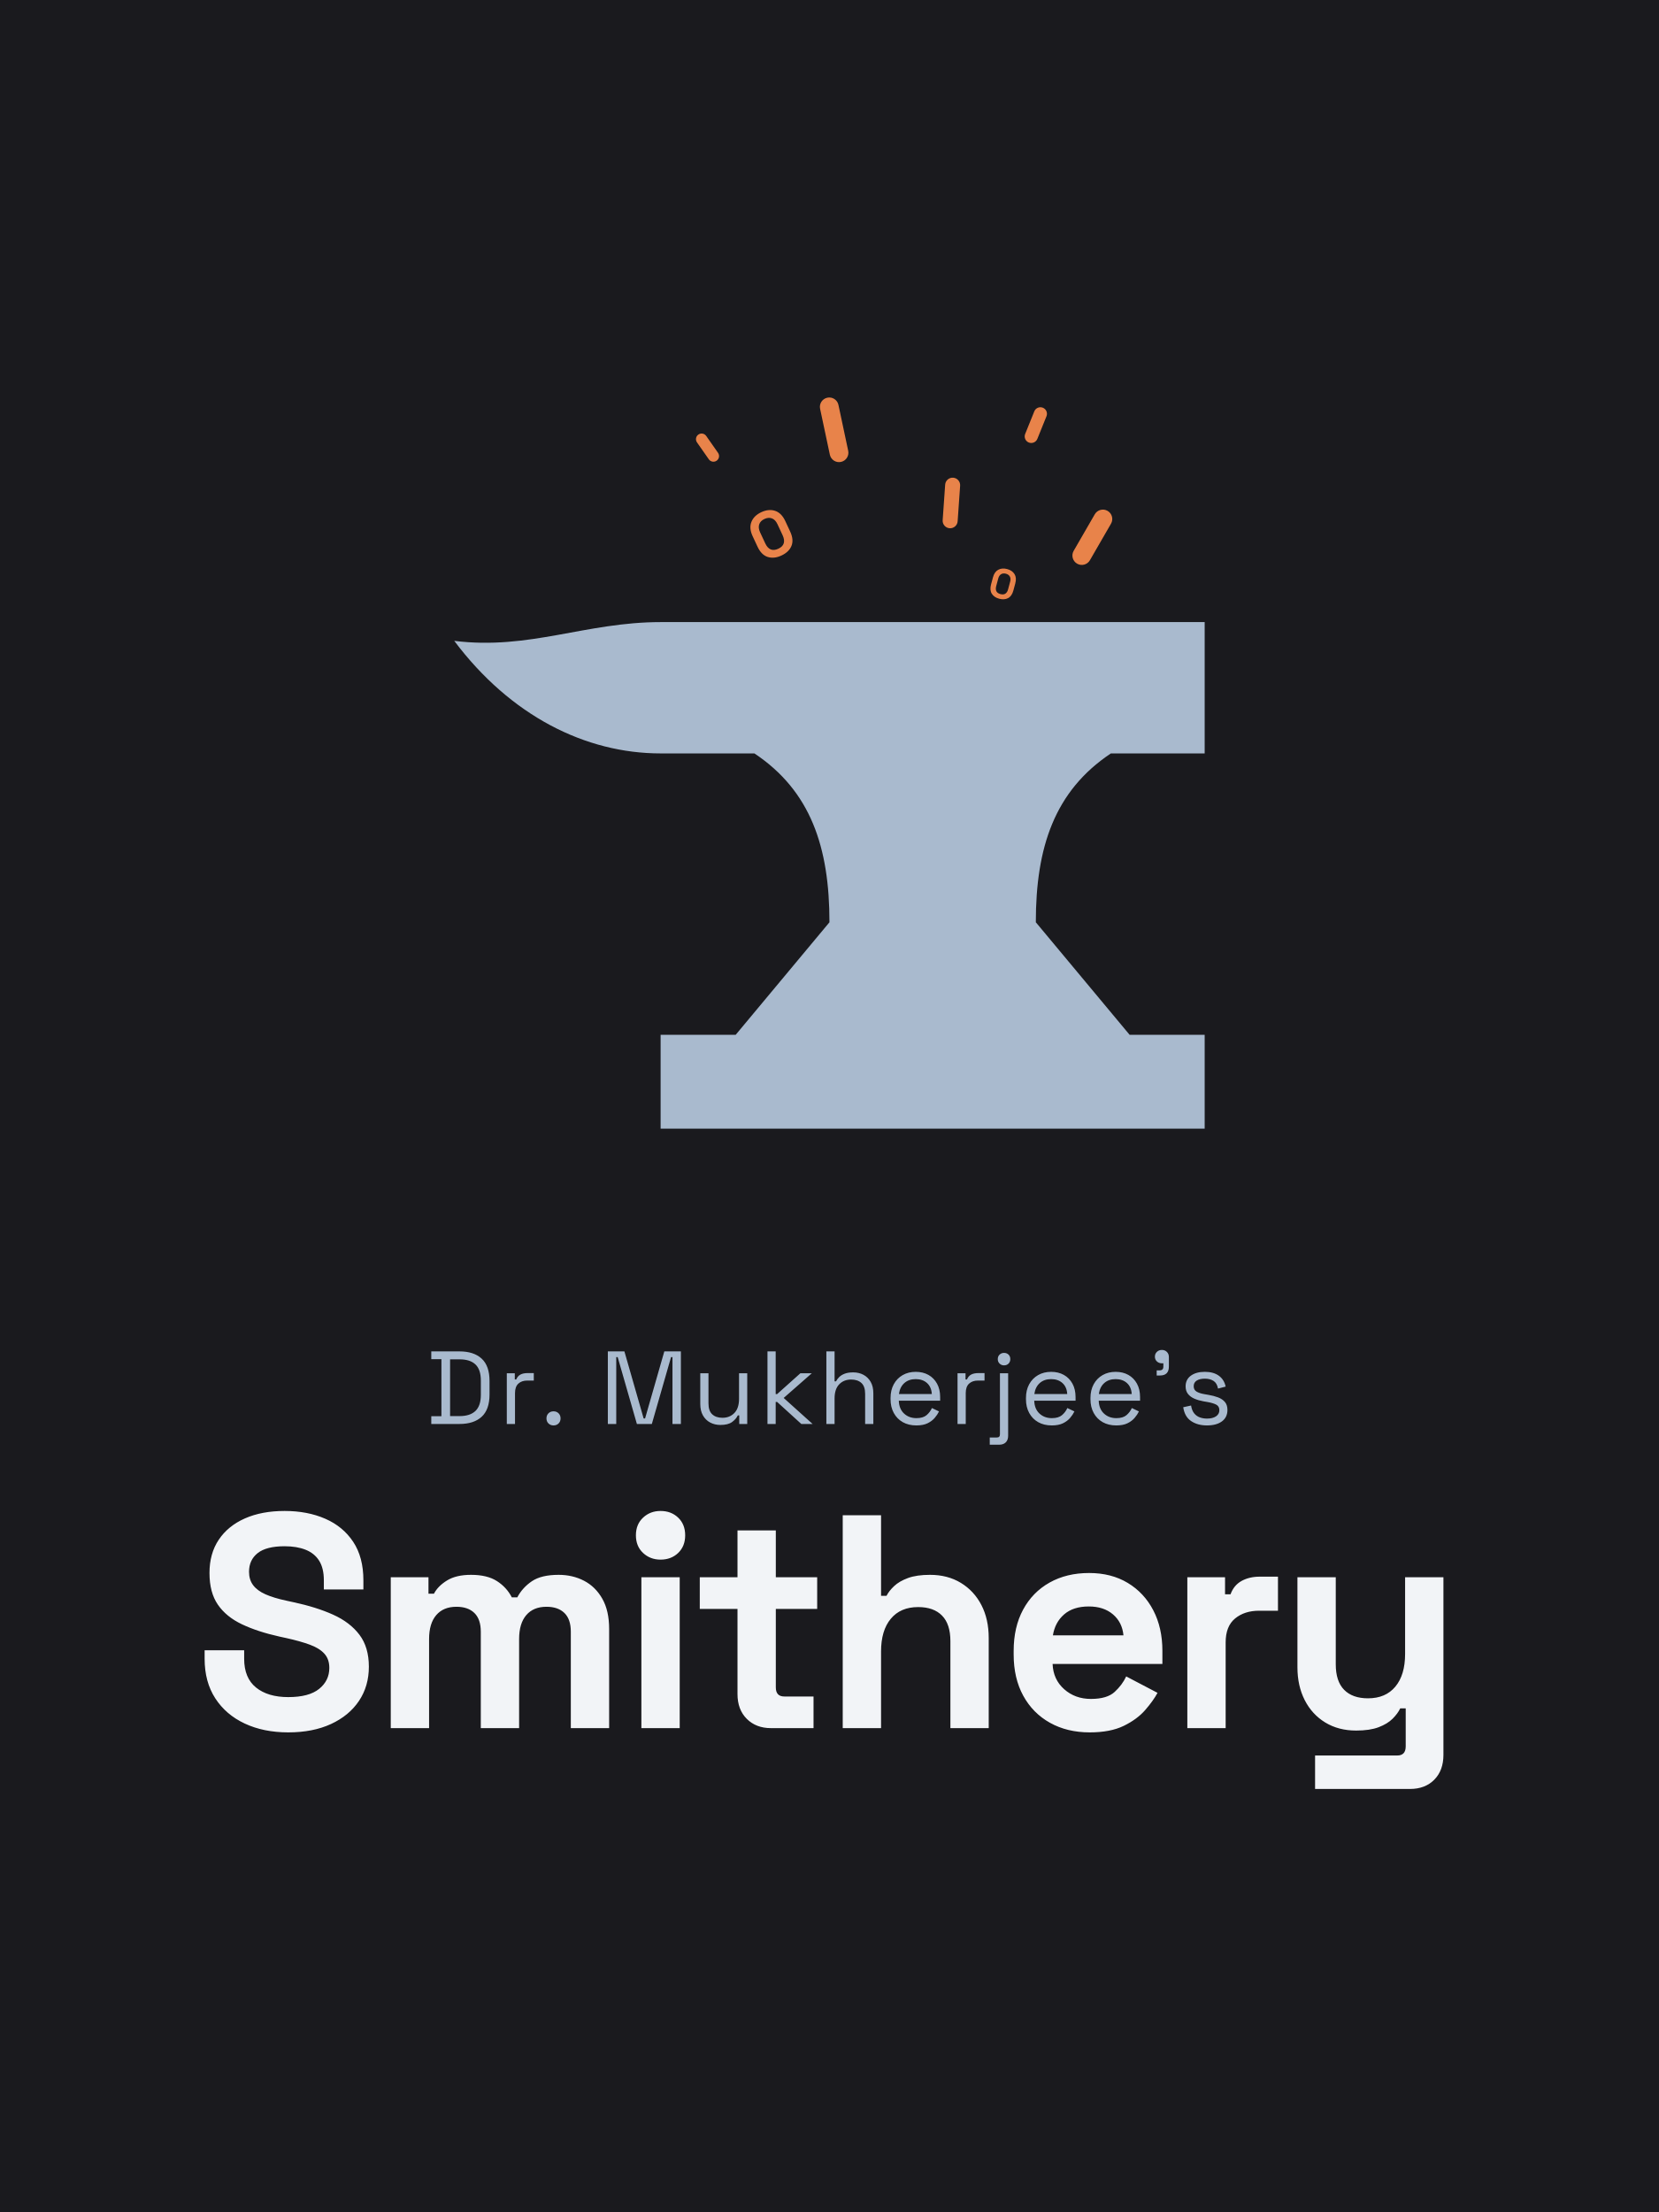
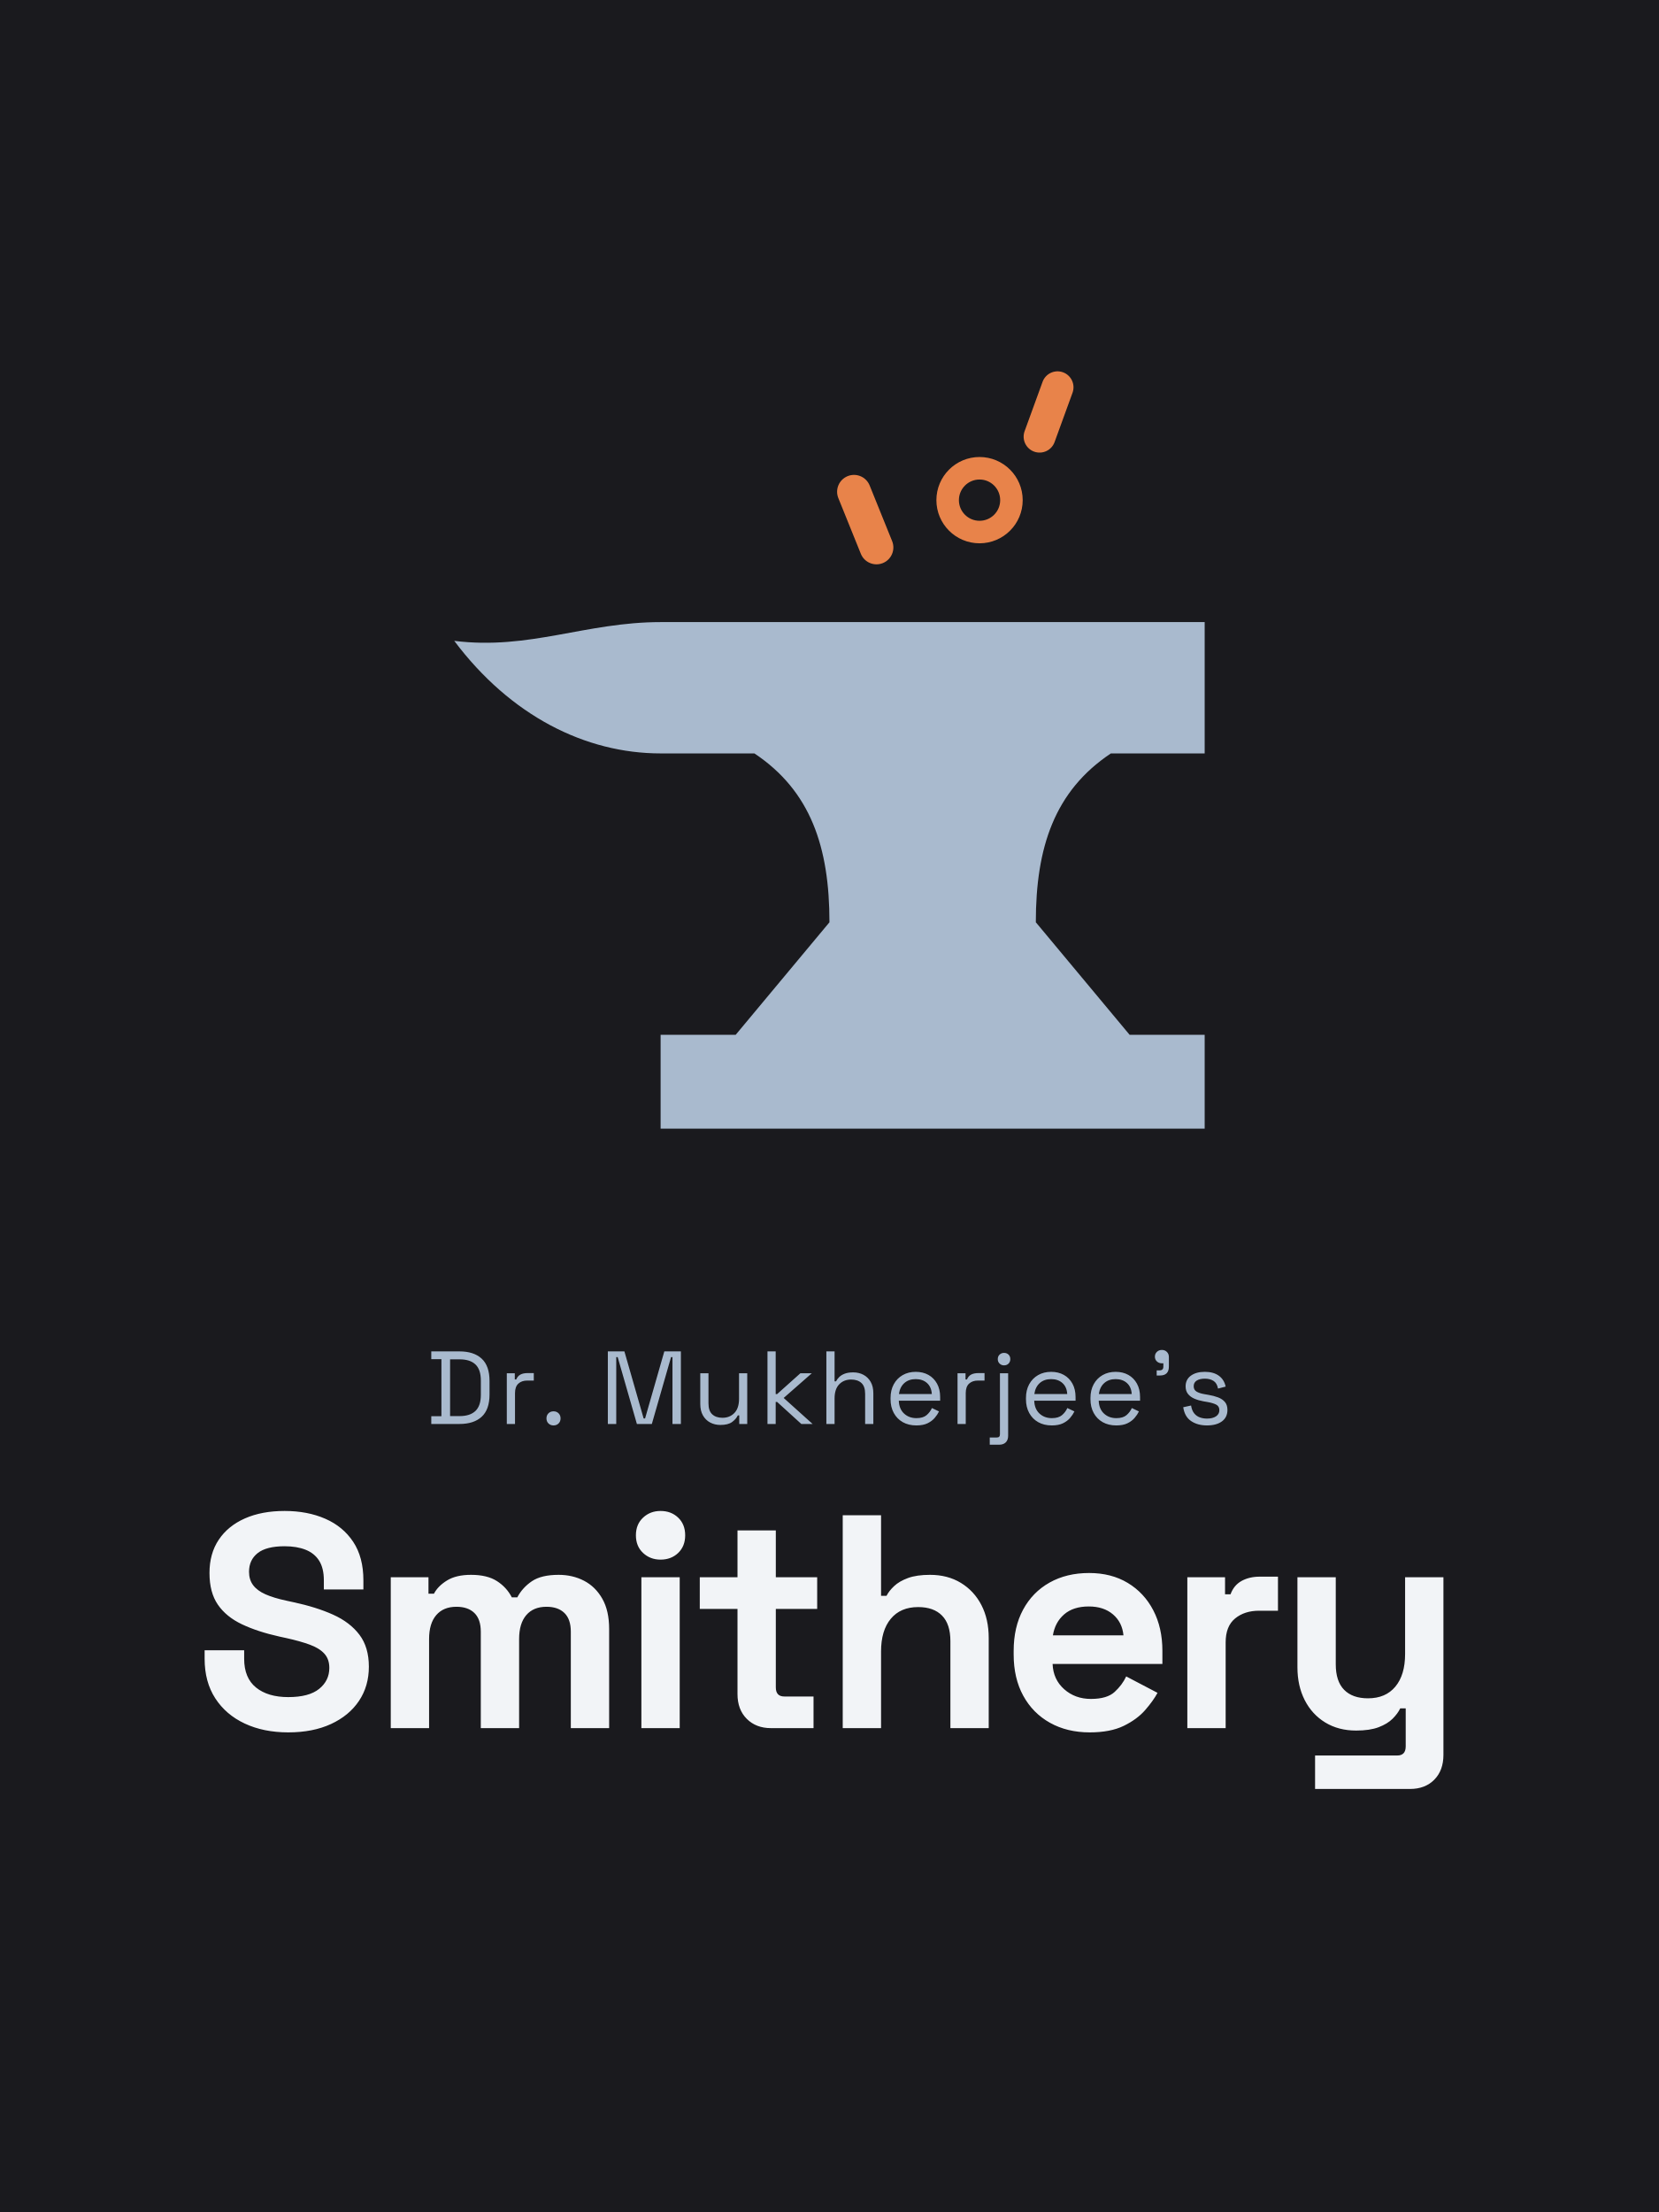
<svg xmlns="http://www.w3.org/2000/svg" viewBox="0 0 240 320" width="240" height="320">
  <rect width="100%" height="100%" fill="#1A1A1E" />
  <g transform="translate(60.286 52)">
    <g transform="scale(1.357) translate(-4 -2)">
-       <path d="M42.887 22.901Q42.1 23.268 41.422 23.056Q40.743 22.843 40.332 21.961L39.811 20.844Q39.412 19.988 39.679 19.319Q39.946 18.65 40.733 18.283Q41.526 17.913 42.207 18.14Q42.888 18.367 43.288 19.223L43.808 20.34Q44.22 21.222 43.95 21.877Q43.68 22.532 42.887 22.901ZM42.549 22.178Q43.025 21.956 43.129 21.591Q43.233 21.226 43.008 20.744L42.458 19.564Q42.23 19.075 41.863 18.942Q41.495 18.808 41.07 19.006Q40.632 19.21 40.51 19.584Q40.387 19.958 40.605 20.428L41.156 21.608Q41.389 22.109 41.738 22.252Q42.086 22.394 42.549 22.178Z" fill="#E8834A" />
-       <path d="M66.095 27.51Q65.556 27.365 65.31 26.98Q65.064 26.595 65.226 25.991L65.431 25.226Q65.588 24.639 65.996 24.42Q66.404 24.201 66.943 24.345Q67.487 24.491 67.728 24.884Q67.97 25.277 67.813 25.864L67.608 26.629Q67.446 27.233 67.042 27.444Q66.639 27.655 66.095 27.51ZM66.228 27.014Q66.554 27.102 66.756 26.965Q66.958 26.828 67.047 26.497L67.264 25.689Q67.353 25.354 67.227 25.137Q67.102 24.919 66.811 24.841Q66.511 24.761 66.296 24.894Q66.08 25.027 65.994 25.349L65.778 26.157Q65.686 26.501 65.798 26.715Q65.911 26.929 66.228 27.014Z" fill="#E8834A" />
-       <rect x="47.5" y="6" width="2" height="7" rx="1" fill="#E8834A" transform="rotate(-12 48.5 9.5)" />
-       <rect x="34.4" y="9.7" width="1.2" height="3.4" rx="0.6" fill="#E8834A" transform="rotate(-35 35 11.4)" />
-       <rect x="60.2" y="14.6" width="1.6" height="5.4" rx="0.8" fill="#E8834A" transform="rotate(4 61 17.3)" />
-       <rect x="69.3" y="7" width="1.4" height="4" rx="0.7" fill="#E8834A" transform="rotate(22 70 9)" />
-       <rect x="75" y="17.7" width="2" height="6.5" rx="1" fill="#E8834A" transform="rotate(30 76 21)" />
+       <rect x="50" y="14" width="3.6" height="10" rx="1.8" fill="#E8834A" transform="rotate(-22 52 19)" />
+       <circle cx="64" cy="17" r="3.4" fill="none" stroke="#E8834A" stroke-width="2.4" />
+       <rect x="69.5" y="3" width="3.4" height="9" rx="1.7" fill="#E8834A" transform="rotate(20 71 8)" />
      <path d="M30 30 H88 V44 H78 C72 48 70 54 70 62 L80 74 H88 V84 H30 V74 H38 L48 62 C48 54 46 48 40 44 H30 C22 44 14 40 8 32 C16 33 22 30 30 30 Z" fill="#A9BACE" />
    </g>
  </g>
  <path d="M62.391 206V204.878H63.857V196.622H62.391V195.5H66.477Q68.549 195.5 69.684 196.551Q70.818 197.602 70.818 199.781V201.729Q70.818 203.908 69.684 204.954Q68.549 206 66.477 206ZM65.112 204.86H66.486Q68.005 204.86 68.784 204.113Q69.563 203.366 69.563 201.779V199.732Q69.563 198.13 68.784 197.39Q68.005 196.65 66.486 196.65H65.112ZM73.317 206V198.667H74.474V199.56H74.68Q74.877 199.078 75.281 198.857Q75.684 198.637 76.354 198.637H77.222V199.72H76.271Q75.476 199.72 74.99 200.161Q74.504 200.602 74.504 201.536V206ZM80.076 206.21Q79.634 206.21 79.344 205.923Q79.054 205.637 79.054 205.189Q79.054 204.741 79.344 204.455Q79.634 204.169 80.076 204.169Q80.519 204.169 80.807 204.456Q81.094 204.743 81.094 205.191Q81.094 205.639 80.807 205.924Q80.519 206.21 80.076 206.21ZM87.933 206V195.5H90.33L93.114 205.204H93.32L96.104 195.5H98.501V206H97.284V196.327H97.078L94.298 206H92.136L89.356 196.327H89.15V206ZM104.21 206.141Q103.404 206.141 102.741 205.792Q102.078 205.442 101.691 204.764Q101.305 204.085 101.305 203.107V198.667H102.492V203.02Q102.492 204.105 103.037 204.605Q103.583 205.105 104.518 205.105Q105.57 205.105 106.241 204.41Q106.913 203.716 106.913 202.351V198.667H108.1V206H106.943V204.759H106.737Q106.493 205.283 105.913 205.712Q105.333 206.141 104.21 206.141ZM111.027 206V195.5H112.214V201.678H112.42L115.785 198.667H117.436L113.372 202.235L117.556 206H115.925L112.42 202.811H112.214V206ZM119.547 206V195.5H120.734V199.837H120.94Q121.102 199.512 121.405 199.213Q121.708 198.915 122.2 198.725Q122.691 198.536 123.436 198.536Q124.253 198.536 124.911 198.885Q125.569 199.235 125.955 199.906Q126.342 200.577 126.342 201.56V206H125.155V201.646Q125.155 200.55 124.609 200.061Q124.064 199.572 123.128 199.572Q122.077 199.572 121.405 200.261Q120.734 200.951 120.734 202.316V206ZM132.56 206.21Q131.44 206.21 130.603 205.738Q129.766 205.265 129.299 204.408Q128.832 203.551 128.832 202.423V202.243Q128.832 201.105 129.297 200.253Q129.762 199.402 130.586 198.929Q131.41 198.457 132.477 198.457Q133.519 198.457 134.313 198.901Q135.107 199.346 135.557 200.166Q136.007 200.986 136.007 202.105V202.633H130.027Q130.068 203.824 130.784 204.49Q131.5 205.156 132.578 205.156Q133.533 205.156 134.041 204.726Q134.549 204.296 134.818 203.695L135.842 204.185Q135.621 204.65 135.223 205.118Q134.826 205.586 134.187 205.898Q133.548 206.21 132.56 206.21ZM130.042 201.67H134.801Q134.741 200.642 134.107 200.076Q133.474 199.51 132.473 199.51Q131.473 199.51 130.832 200.076Q130.19 200.642 130.042 201.67ZM138.522 206V198.667H139.679V199.56H139.885Q140.082 199.078 140.486 198.857Q140.889 198.637 141.559 198.637H142.427V199.72H141.476Q140.681 199.72 140.195 200.161Q139.709 200.602 139.709 201.536V206ZM143.183 209V207.955H144.215Q144.657 207.955 144.657 207.505V198.667H145.844V207.703Q145.844 208.309 145.506 208.654Q145.167 209 144.535 209ZM145.25 197.52Q144.868 197.52 144.606 197.264Q144.344 197.009 144.344 196.618Q144.344 196.216 144.606 195.966Q144.868 195.716 145.25 195.716Q145.647 195.716 145.902 195.966Q146.156 196.216 146.156 196.618Q146.156 197.009 145.902 197.264Q145.647 197.52 145.25 197.52ZM152.15 206.21Q151.03 206.21 150.193 205.738Q149.356 205.265 148.889 204.408Q148.422 203.551 148.422 202.423V202.243Q148.422 201.105 148.887 200.253Q149.352 199.402 150.176 198.929Q151 198.457 152.067 198.457Q153.109 198.457 153.903 198.901Q154.697 199.346 155.147 200.166Q155.597 200.986 155.597 202.105V202.633H149.617Q149.658 203.824 150.374 204.49Q151.09 205.156 152.168 205.156Q153.123 205.156 153.631 204.726Q154.139 204.296 154.408 203.695L155.432 204.185Q155.211 204.65 154.813 205.118Q154.416 205.586 153.777 205.898Q153.138 206.21 152.15 206.21ZM149.632 201.67H154.391Q154.331 200.642 153.697 200.076Q153.064 199.51 152.063 199.51Q151.063 199.51 150.422 200.076Q149.78 200.642 149.632 201.67ZM161.48 206.21Q160.36 206.21 159.523 205.738Q158.686 205.265 158.219 204.408Q157.752 203.551 157.752 202.423V202.243Q157.752 201.105 158.217 200.253Q158.682 199.402 159.506 198.929Q160.33 198.457 161.397 198.457Q162.439 198.457 163.233 198.901Q164.027 199.346 164.477 200.166Q164.927 200.986 164.927 202.105V202.633H158.947Q158.988 203.824 159.704 204.49Q160.42 205.156 161.498 205.156Q162.453 205.156 162.961 204.726Q163.469 204.296 163.738 203.695L164.762 204.185Q164.541 204.65 164.143 205.118Q163.746 205.586 163.107 205.898Q162.468 206.21 161.48 206.21ZM158.962 201.67H163.721Q163.661 200.642 163.027 200.076Q162.394 199.51 161.393 199.51Q160.393 199.51 159.752 200.076Q159.11 200.642 158.962 201.67ZM167.332 198.987V198.244H167.757Q168.298 198.244 168.298 197.703V197.223H168.085Q167.656 197.223 167.365 196.953Q167.074 196.684 167.074 196.267Q167.074 195.838 167.365 195.564Q167.656 195.29 168.085 195.29Q168.519 195.29 168.808 195.577Q169.097 195.863 169.097 196.306V197.69Q169.097 198.987 167.811 198.987ZM174.608 206.21Q173.249 206.21 172.314 205.58Q171.378 204.95 171.173 203.578L172.306 203.33Q172.421 204.047 172.754 204.459Q173.087 204.87 173.571 205.046Q174.056 205.221 174.608 205.221Q175.439 205.221 175.919 204.893Q176.399 204.565 176.399 204.007Q176.399 203.438 175.944 203.202Q175.49 202.967 174.692 202.826L174.08 202.719Q173.364 202.59 172.783 202.338Q172.202 202.086 171.859 201.653Q171.517 201.22 171.517 200.56Q171.517 199.567 172.279 199.012Q173.042 198.457 174.298 198.457Q175.543 198.457 176.32 199.017Q177.097 199.577 177.309 200.594L176.204 200.879Q176.063 200.096 175.557 199.77Q175.051 199.445 174.298 199.445Q173.555 199.445 173.121 199.723Q172.687 200.001 172.687 200.534Q172.687 201.064 173.094 201.311Q173.5 201.558 174.202 201.68L174.813 201.787Q175.59 201.916 176.213 202.153Q176.837 202.39 177.203 202.82Q177.568 203.251 177.568 203.967Q177.568 205.042 176.769 205.626Q175.969 206.21 174.608 206.21Z" fill="#A9BACE" />
  <path d="M41.702 250.616Q38.138 250.616 35.41 249.34Q32.682 248.064 31.142 245.688Q29.602 243.312 29.602 239.968V238.736H35.322V239.968Q35.322 242.74 37.038 244.126Q38.754 245.512 41.702 245.512Q44.694 245.512 46.168 244.324Q47.642 243.136 47.642 241.288Q47.642 240.012 46.916 239.22Q46.19 238.428 44.804 237.922Q43.418 237.416 41.438 236.976L40.426 236.756Q37.258 236.052 34.992 234.974Q32.726 233.896 31.516 232.136Q30.306 230.376 30.306 227.56Q30.306 224.744 31.648 222.742Q32.99 220.74 35.432 219.662Q37.874 218.584 41.174 218.584Q44.474 218.584 47.048 219.706Q49.622 220.828 51.096 223.05Q52.57 225.272 52.57 228.616V229.936H46.85V228.616Q46.85 226.856 46.168 225.778Q45.486 224.7 44.21 224.194Q42.934 223.688 41.174 223.688Q38.534 223.688 37.28 224.678Q36.026 225.668 36.026 227.384Q36.026 228.528 36.62 229.32Q37.214 230.112 38.402 230.64Q39.59 231.168 41.438 231.564L42.45 231.784Q45.75 232.488 48.192 233.588Q50.634 234.688 51.998 236.492Q53.362 238.296 53.362 241.112Q53.362 243.928 51.932 246.062Q50.502 248.196 47.884 249.406Q45.266 250.616 41.702 250.616ZM56.53 250V228.176H61.986V230.552H62.778Q63.35 229.452 64.67 228.638Q65.99 227.824 68.146 227.824Q70.478 227.824 71.886 228.726Q73.294 229.628 74.042 231.08H74.834Q75.582 229.672 76.946 228.748Q78.31 227.824 80.818 227.824Q82.842 227.824 84.492 228.682Q86.142 229.54 87.132 231.278Q88.122 233.016 88.122 235.656V250H82.578V236.052Q82.578 234.248 81.654 233.346Q80.73 232.444 79.058 232.444Q77.166 232.444 76.132 233.654Q75.098 234.864 75.098 237.108V250H69.554V236.052Q69.554 234.248 68.63 233.346Q67.706 232.444 66.034 232.444Q64.142 232.444 63.108 233.654Q62.074 234.864 62.074 237.108V250ZM92.786 250V228.176H98.33V250ZM95.558 225.624Q94.062 225.624 93.028 224.656Q91.994 223.688 91.994 222.104Q91.994 220.52 93.028 219.552Q94.062 218.584 95.558 218.584Q97.098 218.584 98.11 219.552Q99.122 220.52 99.122 222.104Q99.122 223.688 98.11 224.656Q97.098 225.624 95.558 225.624ZM111.53 250Q109.374 250 108.032 248.658Q106.69 247.316 106.69 245.072V232.752H101.234V228.176H106.69V221.4H112.234V228.176H118.218V232.752H112.234V244.104Q112.234 245.424 113.466 245.424H117.69V250ZM121.914 250V219.2H127.458V230.86H128.25Q128.602 230.156 129.35 229.452Q130.098 228.748 131.352 228.286Q132.606 227.824 134.542 227.824Q137.094 227.824 139.008 228.99Q140.922 230.156 141.978 232.202Q143.034 234.248 143.034 236.976V250H137.49V237.416Q137.49 234.952 136.28 233.72Q135.07 232.488 132.826 232.488Q130.274 232.488 128.866 234.182Q127.458 235.876 127.458 238.912V250ZM157.642 250.616Q154.386 250.616 151.9 249.23Q149.414 247.844 148.028 245.314Q146.642 242.784 146.642 239.352V238.824Q146.642 235.392 148.006 232.862Q149.37 230.332 151.834 228.946Q154.298 227.56 157.554 227.56Q160.766 227.56 163.142 228.99Q165.518 230.42 166.838 232.95Q168.158 235.48 168.158 238.824V240.716H152.274Q152.362 242.96 153.946 244.368Q155.53 245.776 157.818 245.776Q160.15 245.776 161.25 244.764Q162.35 243.752 162.922 242.52L167.454 244.896Q166.838 246.04 165.672 247.382Q164.506 248.724 162.57 249.67Q160.634 250.616 157.642 250.616ZM152.318 236.58H162.526Q162.35 234.688 161.008 233.544Q159.666 232.4 157.51 232.4Q155.266 232.4 153.946 233.544Q152.626 234.688 152.318 236.58ZM171.766 250V228.176H177.222V230.64H178.014Q178.498 229.32 179.62 228.704Q180.742 228.088 182.238 228.088H184.878V233.016H182.15Q180.038 233.016 178.674 234.138Q177.31 235.26 177.31 237.592V250ZM190.246 258.8V253.96H202.126Q203.358 253.96 203.358 252.64V247.14H202.566Q202.214 247.888 201.466 248.636Q200.718 249.384 199.442 249.868Q198.166 250.352 196.186 250.352Q193.634 250.352 191.72 249.186Q189.806 248.02 188.75 245.952Q187.694 243.884 187.694 241.2V228.176H193.238V240.76Q193.238 243.224 194.448 244.456Q195.658 245.688 197.902 245.688Q200.454 245.688 201.862 243.994Q203.27 242.3 203.27 239.264V228.176H208.814V253.872Q208.814 256.116 207.494 257.458Q206.174 258.8 203.974 258.8Z" fill="#F2F4F7" />
</svg>
